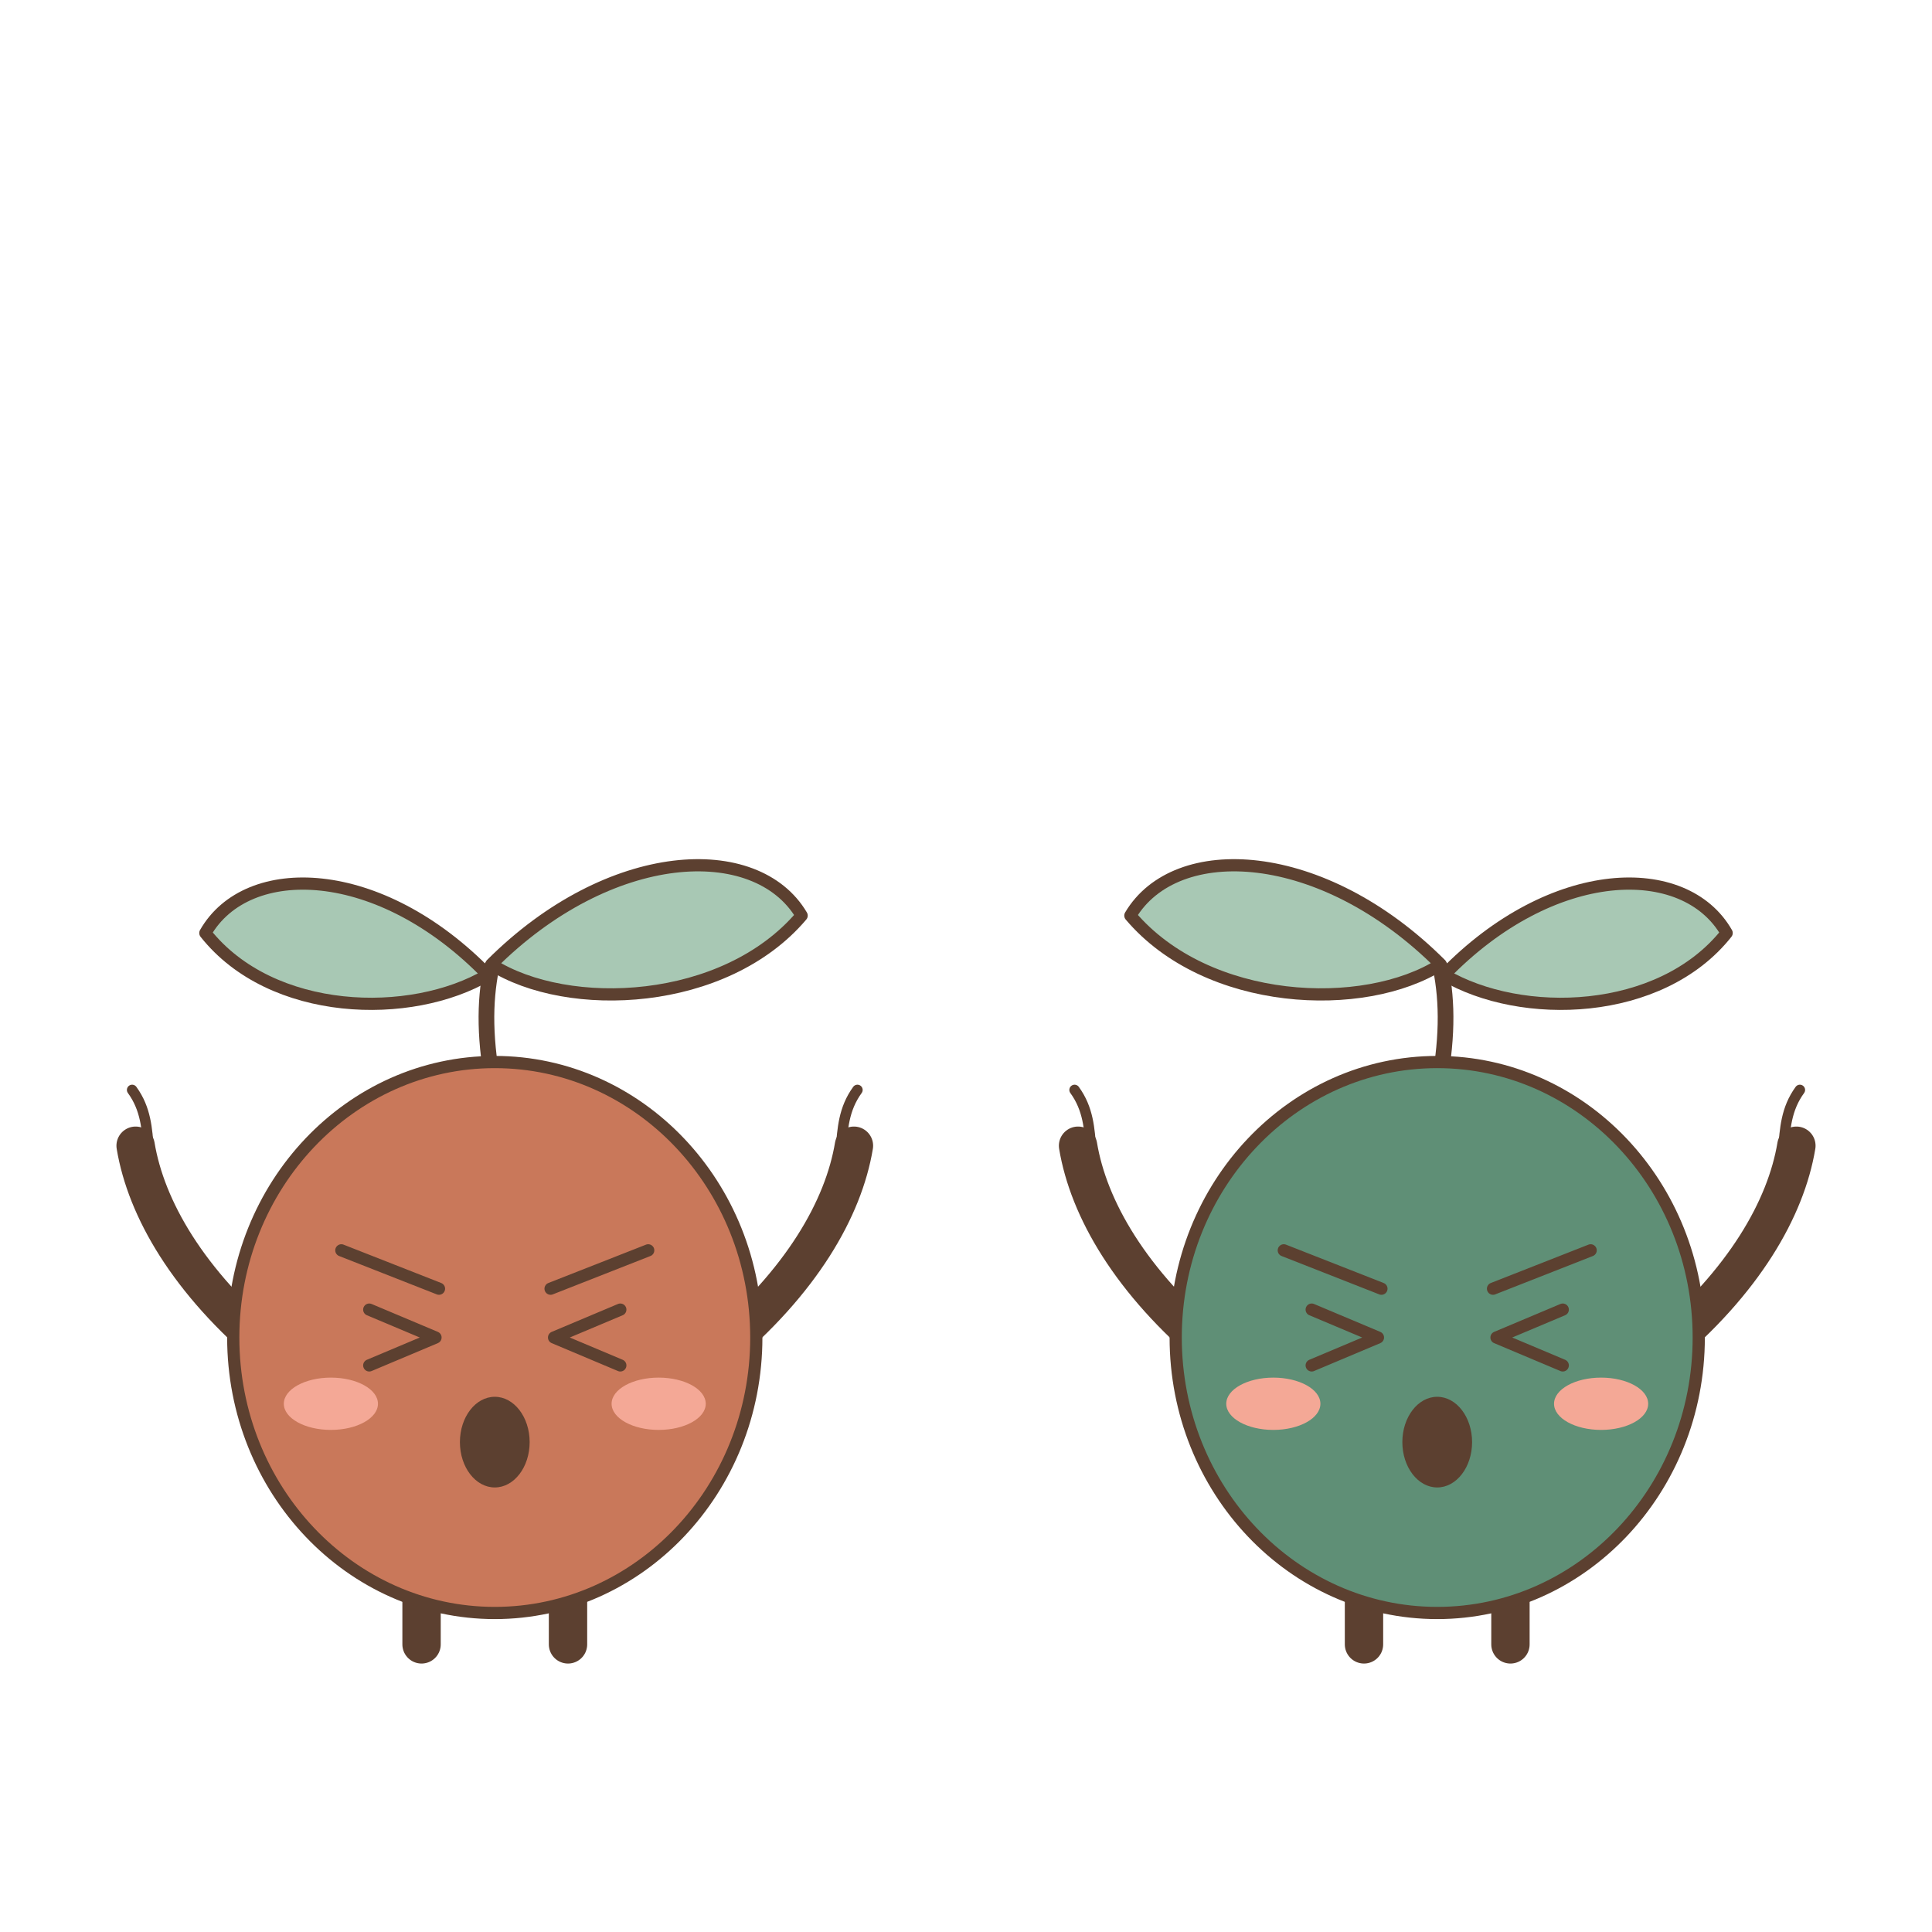
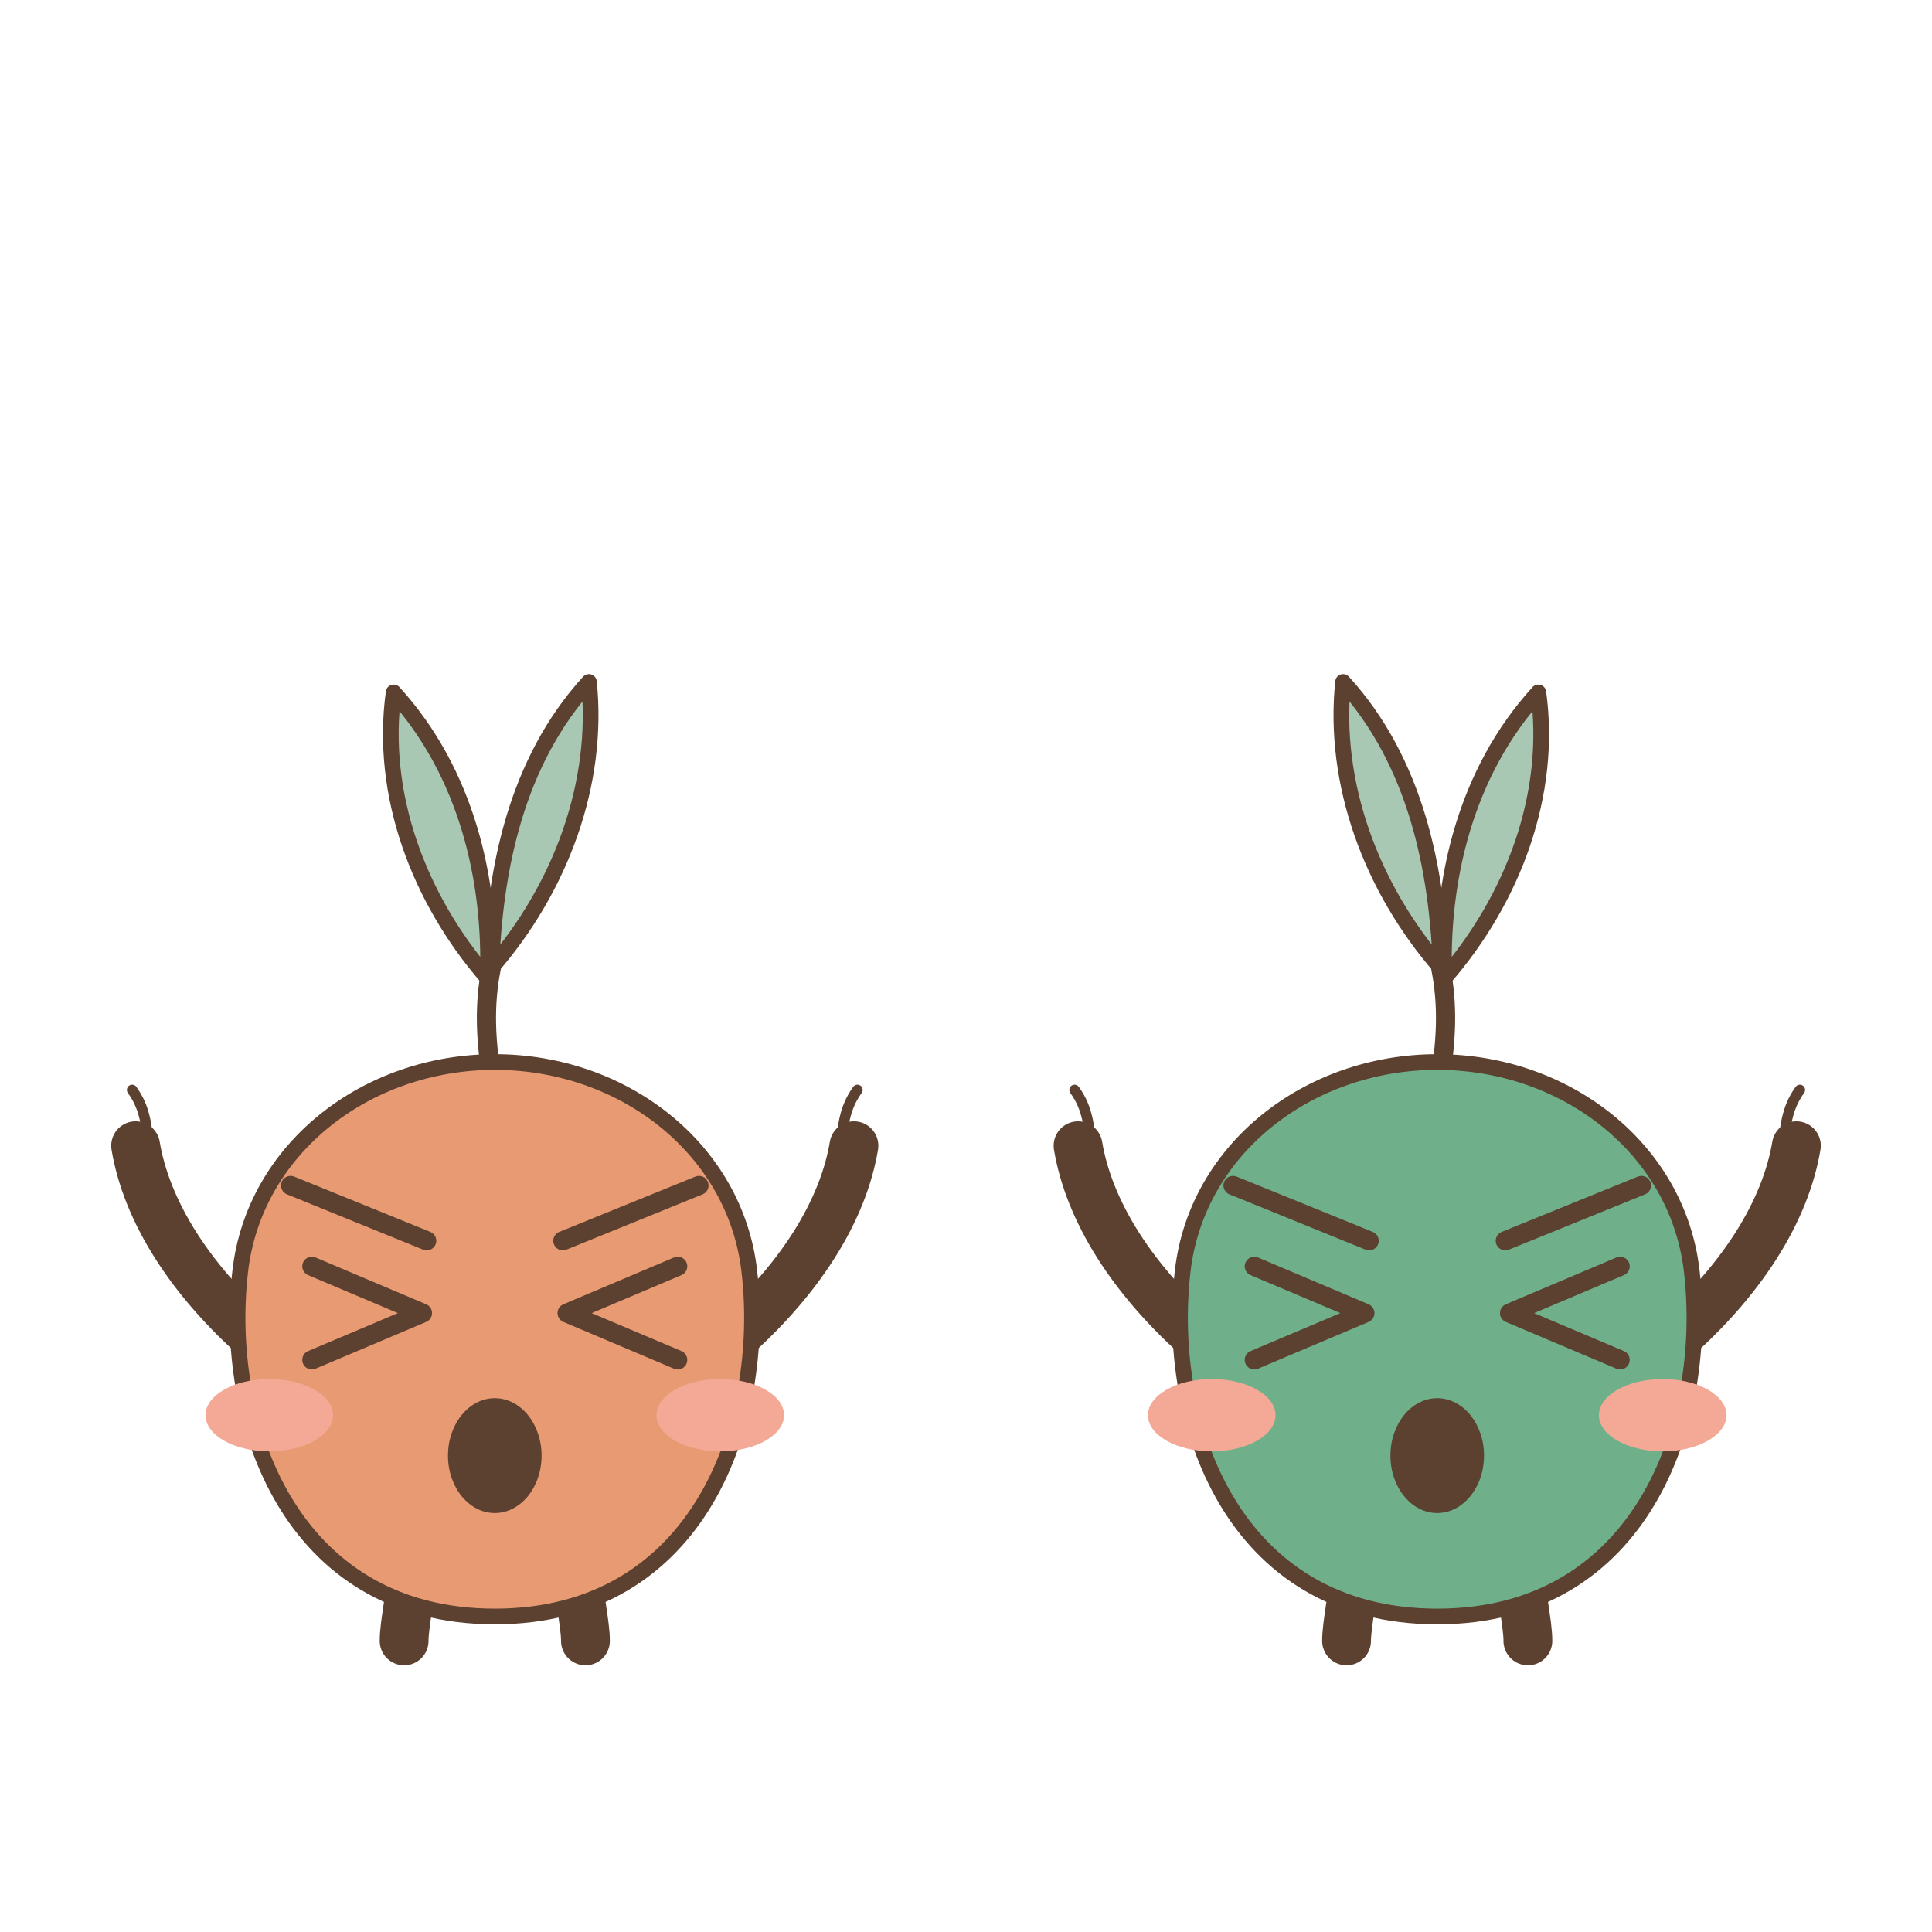
<svg xmlns="http://www.w3.org/2000/svg" viewBox="0 0 820 820" width="820" height="820">
-   <g fill="none" stroke="#5C4030" stroke-width="7" stroke-linecap="round" stroke-linejoin="round">
+   <g fill="none" stroke="#5C4030" stroke-width="9" stroke-linecap="round" stroke-linejoin="round">
    <g transform="translate(210 359) scale(0.74)">
-       <path d="M -128 290 C -176 250, -200 208, -206 172" stroke-width="22" />
-       <path d="M 128 290 C 176 250, 200 208, 206 172" stroke-width="22" />
-       <path d="M -42 392 L -42 458" stroke-width="22" />
-       <path d="M 42 392 L 42 458" stroke-width="22" />
-       <path d="M 0 142 C -6 112, -6 90, -2 70" stroke-width="9" />
-       <path d="M -4 74 C -66 10, -142 8, -166 50 C -128 98, -48 100, -4 74 Z" fill="#A8C8B4" />
-       <path d="M -2 68 C 66 0, 150 -4, 176 40 C 132 92, 42 96, -2 68 Z" fill="#A8C8B4" />
-       <ellipse cx="0" cy="282" rx="150" ry="158" fill="#C9785A" />
-       <ellipse cx="-94" cy="320" rx="27" ry="15" fill="#F4A896" stroke="none" />
-       <ellipse cx="94" cy="320" rx="27" ry="15" fill="#F4A896" stroke="none" />
-       <path d="M -88 232 L -32 254" />
-       <path d="M 88 232 L 32 254" />
-       <path d="M -72 266 L -34 282 L -72 298" />
-       <path d="M 72 266 L 34 282 L 72 298" />
-       <ellipse cx="0" cy="342" rx="20" ry="26" fill="#5C4030" stroke="none" />
+       <path d="M -128 290 C -176 250, -200 208, -206 172" stroke-width="28" />
+       <path d="M 128 290 C 176 250, 200 208, 206 172" stroke-width="28" />
+       <path d="M -46 404 C -48 430, -52 446, -52 456" stroke-width="28" />
+       <path d="M 46 404 C 48 430, 52 446, 52 456" stroke-width="28" />
+       <path d="M 0 142 C -6 112, -6 90, -2 70" stroke-width="11" />
+       <path d="M -4 76 C -44 30, -66 -30, -58 -88 C -16 -42, -2 20, -4 76 Z" fill="#A8C8B4" />
+       <path d="M -2 70 C 38 24, 60 -36, 54 -94 C 12 -48, 0 14, -2 70 Z" fill="#A8C8B4" />
+       <path d="M 0 124 C 74 124, 138 174, 146 244 C 156 330, 118 442, 0 442 C -118 442, -156 330, -146 244 C -138 174, -74 124, 0 124 Z" fill="#E89A72" />
+       <g transform="translate(0 -18) translate(0 286) scale(1.22) translate(0 -286)">
+         <ellipse cx="-106" cy="334" rx="30" ry="17" fill="#F4A896" stroke="none" />
+         <ellipse cx="106" cy="334" rx="30" ry="17" fill="#F4A896" stroke="none" />
+         <path d="M -96 226 L -32 252" />
+         <path d="M 96 226 L 32 252" />
+         <path d="M -86 264 L -34 286 L -86 308" />
+         <path d="M 86 264 L 34 286 L 86 308" />
+         <ellipse cx="0" cy="353" rx="22" ry="27" fill="#5C4030" stroke="none" />
+       </g>
      <path d="M -186 208 C -206 186, -192 162, -208 140" stroke-width="6" />
      <path d="M 186 208 C 206 186, 192 162, 208 140" stroke-width="6" />
    </g>
    <g transform="translate(610 359) scale(0.74)">
      <g transform="scale(-1 1)">
-         <path d="M -128 290 C -176 250, -200 208, -206 172" stroke-width="22" />
-         <path d="M 128 290 C 176 250, 200 208, 206 172" stroke-width="22" />
-         <path d="M -42 392 L -42 458" stroke-width="22" />
-         <path d="M 42 392 L 42 458" stroke-width="22" />
-         <path d="M 0 142 C -6 112, -6 90, -2 70" stroke-width="9" />
-         <path d="M -4 74 C -66 10, -142 8, -166 50 C -128 98, -48 100, -4 74 Z" fill="#A8C8B4" />
-         <path d="M -2 68 C 66 0, 150 -4, 176 40 C 132 92, 42 96, -2 68 Z" fill="#A8C8B4" />
-         <ellipse cx="0" cy="282" rx="150" ry="158" fill="#5F8F76" />
-         <ellipse cx="-94" cy="320" rx="27" ry="15" fill="#F4A896" stroke="none" />
-         <ellipse cx="94" cy="320" rx="27" ry="15" fill="#F4A896" stroke="none" />
-         <path d="M -88 232 L -32 254" />
-         <path d="M 88 232 L 32 254" />
-         <path d="M -72 266 L -34 282 L -72 298" />
-         <path d="M 72 266 L 34 282 L 72 298" />
-         <ellipse cx="0" cy="342" rx="20" ry="26" fill="#5C4030" stroke="none" />
+         <path d="M -128 290 C -176 250, -200 208, -206 172" stroke-width="28" />
+         <path d="M 128 290 C 176 250, 200 208, 206 172" stroke-width="28" />
+         <path d="M -46 404 C -48 430, -52 446, -52 456" stroke-width="28" />
+         <path d="M 46 404 C 48 430, 52 446, 52 456" stroke-width="28" />
+         <path d="M 0 142 C -6 112, -6 90, -2 70" stroke-width="11" />
+         <path d="M -4 76 C -44 30, -66 -30, -58 -88 C -16 -42, -2 20, -4 76 Z" fill="#A8C8B4" />
+         <path d="M -2 70 C 38 24, 60 -36, 54 -94 C 12 -48, 0 14, -2 70 Z" fill="#A8C8B4" />
+         <path d="M 0 124 C 74 124, 138 174, 146 244 C 156 330, 118 442, 0 442 C -118 442, -156 330, -146 244 C -138 174, -74 124, 0 124 Z" fill="#6FB08A" />
+         <g transform="translate(0 -18) translate(0 286) scale(1.22) translate(0 -286)">
+           <ellipse cx="-106" cy="334" rx="30" ry="17" fill="#F4A896" stroke="none" />
+           <ellipse cx="106" cy="334" rx="30" ry="17" fill="#F4A896" stroke="none" />
+           <path d="M -96 226 L -32 252" />
+           <path d="M 96 226 L 32 252" />
+           <path d="M -86 264 L -34 286 L -86 308" />
+           <path d="M 86 264 L 34 286 L 86 308" />
+           <ellipse cx="0" cy="353" rx="22" ry="27" fill="#5C4030" stroke="none" />
+         </g>
        <path d="M -186 208 C -206 186, -192 162, -208 140" stroke-width="6" />
        <path d="M 186 208 C 206 186, 192 162, 208 140" stroke-width="6" />
      </g>
    </g>
  </g>
</svg>
